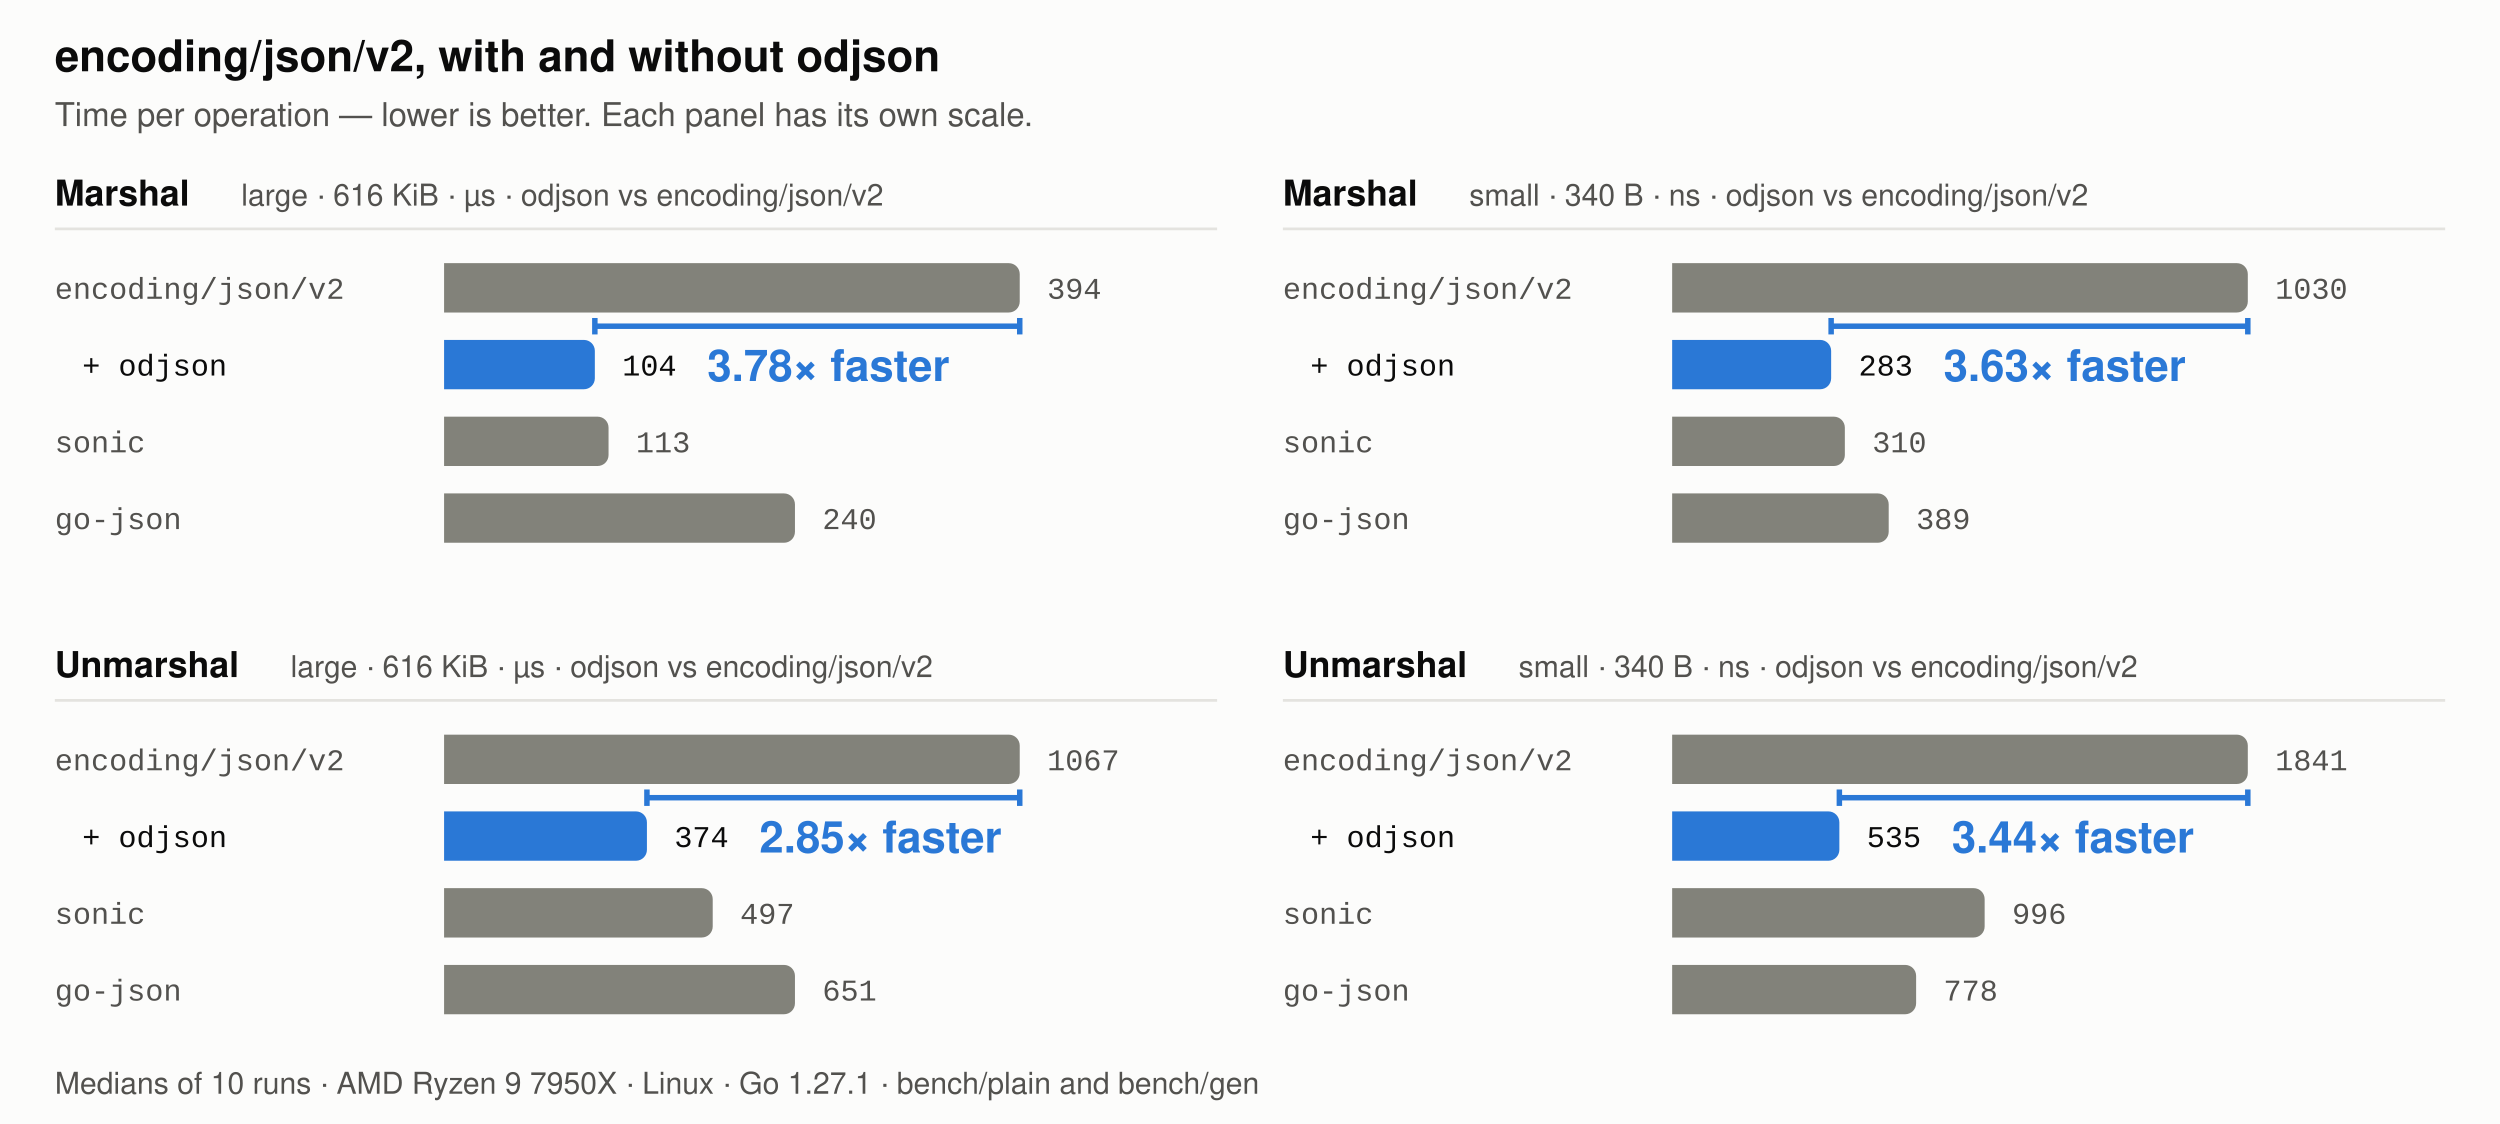
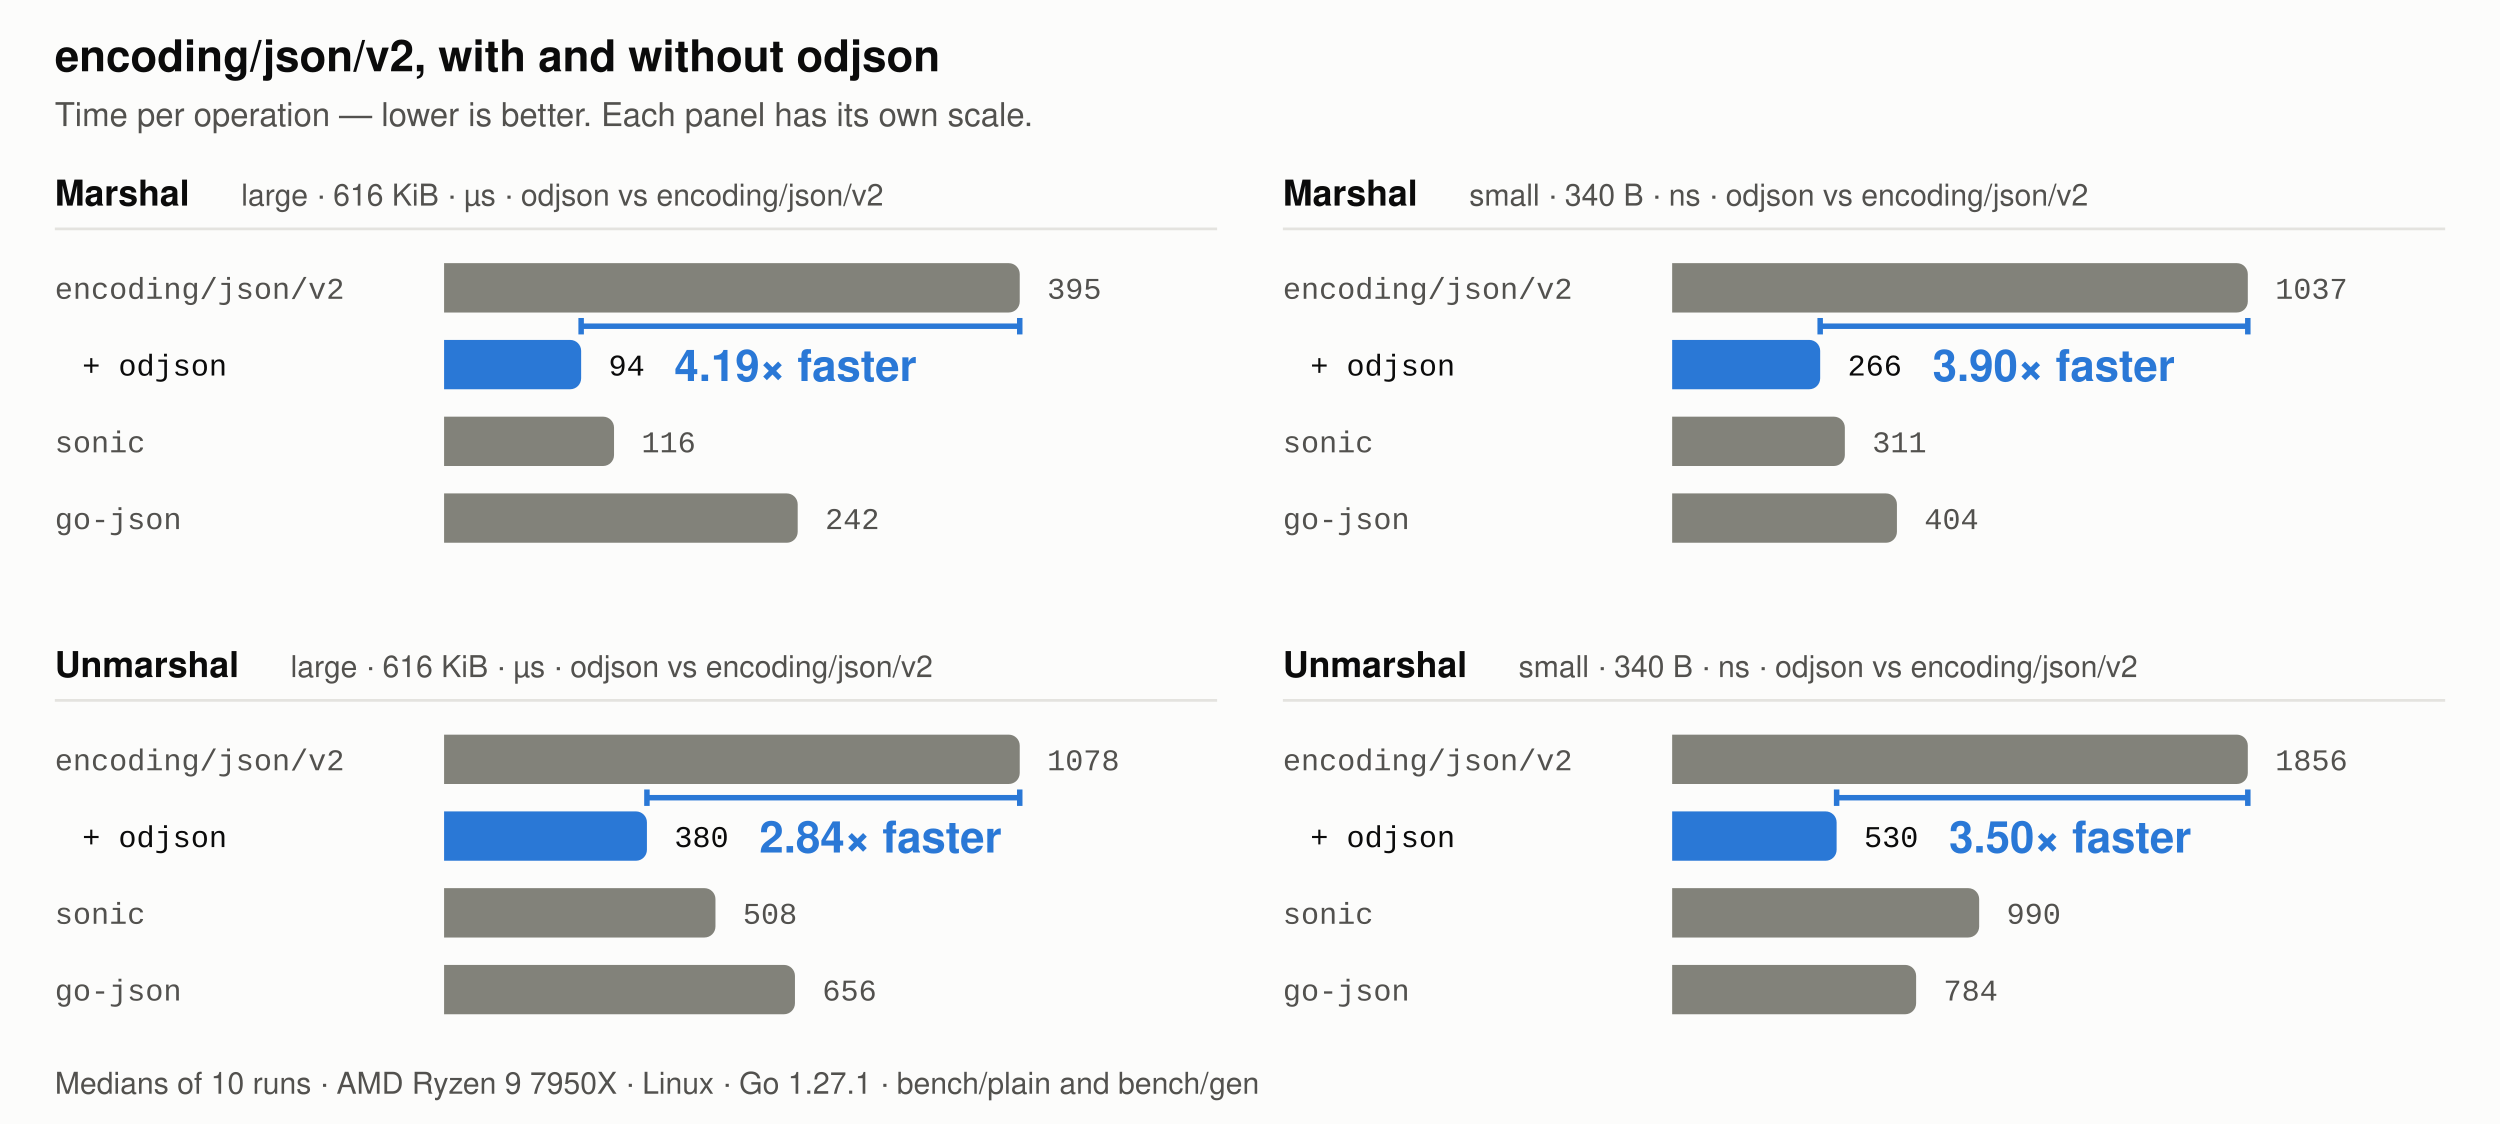
- <svg xmlns="http://www.w3.org/2000/svg" width="912" height="410" viewBox="0 0 912 410" role="img" aria-label="Benchmark comparison, lower is better. Marshal large · 616 KiB: encoding/json/v2 394 µs, + odjson 104 µs, sonic 113 µs, go-json 240 µs. Marshal small · 340 B: encoding/json/v2 1030 ns, + odjson 283 ns, sonic 310 ns, go-json 389 ns. Unmarshal large · 616 KiB: encoding/json/v2 1067 µs, + odjson 374 µs, sonic 497 µs, go-json 651 µs. Unmarshal small · 340 B: encoding/json/v2 1841 ns, + odjson 535 ns, sonic 996 ns, go-json 778 ns.">
+ <svg xmlns="http://www.w3.org/2000/svg" width="912" height="410" viewBox="0 0 912 410" role="img" aria-label="Benchmark comparison, lower is better. Marshal large · 616 KiB: encoding/json/v2 395 µs, + odjson 94 µs, sonic 116 µs, go-json 242 µs. Marshal small · 340 B: encoding/json/v2 1037 ns, + odjson 266 ns, sonic 311 ns, go-json 404 ns. Unmarshal large · 616 KiB: encoding/json/v2 1078 µs, + odjson 380 µs, sonic 508 µs, go-json 656 µs. Unmarshal small · 340 B: encoding/json/v2 1856 ns, + odjson 530 ns, sonic 990 ns, go-json 784 ns.">
  <style>
text{font-family:-apple-system,BlinkMacSystemFont,"Segoe UI",Helvetica,Arial,sans-serif}
.mono{font-family:ui-monospace,SFMono-Regular,Menlo,Consolas,"Liberation Mono",monospace}
.t1{fill:#0b0b0b}.t2{fill:#52514e}
</style>
  <rect width="912" height="410" fill="#fcfcfb" />
  <text class="t1" x="20" y="26" font-size="16" font-weight="600">encoding/json/v2, with and without odjson</text>
  <text class="t2" x="20" y="46" font-size="12">Time per operation — lower is better. Each panel has its own scale.</text>
  <text class="t1" x="20" y="75" font-size="13" font-weight="600">Marshal</text>
  <text class="t2" x="88" y="75" font-size="11">large · 616 KiB · µs · odjson vs encoding/json/v2</text>
  <rect x="20" y="83" width="424" height="1" fill="#e4e3df" />
  <text class="mono t2" x="20" y="109" font-size="11">encoding/json/v2</text>
  <path d="M162 96 h206 a4 4 0 0 1 4 4 v10 a4 4 0 0 1 -4 4 h-206 z" fill="#82827a" />
-   <text class="mono t2" x="382" y="109" font-size="11">394</text>
+   <text class="mono t2" x="382" y="109" font-size="11">395</text>
  <text class="mono t1" x="30" y="137" font-size="11">+ odjson</text>
-   <path d="M162 124 h51 a4 4 0 0 1 4 4 v10 a4 4 0 0 1 -4 4 h-51 z" fill="#2a78d6" />
-   <text class="mono t1" x="227" y="137" font-size="11">104</text>
-   <path d="M217 116 v6 m0 -3 H372 m0 -3 v6" stroke="#2a78d6" stroke-width="2" fill="none" />
-   <text x="258" y="139" font-size="16" font-weight="700" fill="#2a78d6">3.78× faster</text>
+   <path d="M162 124 h46 a4 4 0 0 1 4 4 v10 a4 4 0 0 1 -4 4 h-46 z" fill="#2a78d6" />
+   <text class="mono t1" x="222" y="137" font-size="11">94</text>
+   <path d="M212 116 v6 m0 -3 H372 m0 -3 v6" stroke="#2a78d6" stroke-width="2" fill="none" />
+   <text x="246" y="139" font-size="16" font-weight="700" fill="#2a78d6">4.19× faster</text>
  <text class="mono t2" x="20" y="165" font-size="11">sonic</text>
-   <path d="M162 152 h56 a4 4 0 0 1 4 4 v10 a4 4 0 0 1 -4 4 h-56 z" fill="#82827a" />
-   <text class="mono t2" x="232" y="165" font-size="11">113</text>
+   <path d="M162 152 h58 a4 4 0 0 1 4 4 v10 a4 4 0 0 1 -4 4 h-58 z" fill="#82827a" />
+   <text class="mono t2" x="234" y="165" font-size="11">116</text>
  <text class="mono t2" x="20" y="193" font-size="11">go-json</text>
-   <path d="M162 180 h124 a4 4 0 0 1 4 4 v10 a4 4 0 0 1 -4 4 h-124 z" fill="#82827a" />
-   <text class="mono t2" x="300" y="193" font-size="11">240</text>
+   <path d="M162 180 h125 a4 4 0 0 1 4 4 v10 a4 4 0 0 1 -4 4 h-125 z" fill="#82827a" />
+   <text class="mono t2" x="301" y="193" font-size="11">242</text>
  <text class="t1" x="468" y="75" font-size="13" font-weight="600">Marshal</text>
  <text class="t2" x="536" y="75" font-size="11">small · 340 B · ns · odjson vs encoding/json/v2</text>
  <rect x="468" y="83" width="424" height="1" fill="#e4e3df" />
  <text class="mono t2" x="468" y="109" font-size="11">encoding/json/v2</text>
  <path d="M610 96 h206 a4 4 0 0 1 4 4 v10 a4 4 0 0 1 -4 4 h-206 z" fill="#82827a" />
-   <text class="mono t2" x="830" y="109" font-size="11">1030</text>
+   <text class="mono t2" x="830" y="109" font-size="11">1037</text>
  <text class="mono t1" x="478" y="137" font-size="11">+ odjson</text>
-   <path d="M610 124 h54 a4 4 0 0 1 4 4 v10 a4 4 0 0 1 -4 4 h-54 z" fill="#2a78d6" />
-   <text class="mono t1" x="678" y="137" font-size="11">283</text>
-   <path d="M668 116 v6 m0 -3 H820 m0 -3 v6" stroke="#2a78d6" stroke-width="2" fill="none" />
-   <text x="709" y="139" font-size="16" font-weight="700" fill="#2a78d6">3.63× faster</text>
+   <path d="M610 124 h50 a4 4 0 0 1 4 4 v10 a4 4 0 0 1 -4 4 h-50 z" fill="#2a78d6" />
+   <text class="mono t1" x="674" y="137" font-size="11">266</text>
+   <path d="M664 116 v6 m0 -3 H820 m0 -3 v6" stroke="#2a78d6" stroke-width="2" fill="none" />
+   <text x="705" y="139" font-size="16" font-weight="700" fill="#2a78d6">3.90× faster</text>
  <text class="mono t2" x="468" y="165" font-size="11">sonic</text>
  <path d="M610 152 h59 a4 4 0 0 1 4 4 v10 a4 4 0 0 1 -4 4 h-59 z" fill="#82827a" />
-   <text class="mono t2" x="683" y="165" font-size="11">310</text>
+   <text class="mono t2" x="683" y="165" font-size="11">311</text>
  <text class="mono t2" x="468" y="193" font-size="11">go-json</text>
-   <path d="M610 180 h75 a4 4 0 0 1 4 4 v10 a4 4 0 0 1 -4 4 h-75 z" fill="#82827a" />
-   <text class="mono t2" x="699" y="193" font-size="11">389</text>
+   <path d="M610 180 h78 a4 4 0 0 1 4 4 v10 a4 4 0 0 1 -4 4 h-78 z" fill="#82827a" />
+   <text class="mono t2" x="702" y="193" font-size="11">404</text>
  <text class="t1" x="20" y="247" font-size="13" font-weight="600">Unmarshal</text>
  <text class="t2" x="106" y="247" font-size="11">large · 616 KiB · µs · odjson vs encoding/json/v2</text>
  <rect x="20" y="255" width="424" height="1" fill="#e4e3df" />
  <text class="mono t2" x="20" y="281" font-size="11">encoding/json/v2</text>
  <path d="M162 268 h206 a4 4 0 0 1 4 4 v10 a4 4 0 0 1 -4 4 h-206 z" fill="#82827a" />
-   <text class="mono t2" x="382" y="281" font-size="11">1067</text>
+   <text class="mono t2" x="382" y="281" font-size="11">1078</text>
  <text class="mono t1" x="30" y="309" font-size="11">+ odjson</text>
  <path d="M162 296 h70 a4 4 0 0 1 4 4 v10 a4 4 0 0 1 -4 4 h-70 z" fill="#2a78d6" />
-   <text class="mono t1" x="246" y="309" font-size="11">374</text>
+   <text class="mono t1" x="246" y="309" font-size="11">380</text>
  <path d="M236 288 v6 m0 -3 H372 m0 -3 v6" stroke="#2a78d6" stroke-width="2" fill="none" />
-   <text x="277" y="311" font-size="16" font-weight="700" fill="#2a78d6">2.85× faster</text>
+   <text x="277" y="311" font-size="16" font-weight="700" fill="#2a78d6">2.84× faster</text>
  <text class="mono t2" x="20" y="337" font-size="11">sonic</text>
-   <path d="M162 324 h94 a4 4 0 0 1 4 4 v10 a4 4 0 0 1 -4 4 h-94 z" fill="#82827a" />
-   <text class="mono t2" x="270" y="337" font-size="11">497</text>
+   <path d="M162 324 h95 a4 4 0 0 1 4 4 v10 a4 4 0 0 1 -4 4 h-95 z" fill="#82827a" />
+   <text class="mono t2" x="271" y="337" font-size="11">508</text>
  <text class="mono t2" x="20" y="365" font-size="11">go-json</text>
  <path d="M162 352 h124 a4 4 0 0 1 4 4 v10 a4 4 0 0 1 -4 4 h-124 z" fill="#82827a" />
-   <text class="mono t2" x="300" y="365" font-size="11">651</text>
+   <text class="mono t2" x="300" y="365" font-size="11">656</text>
  <text class="t1" x="468" y="247" font-size="13" font-weight="600">Unmarshal</text>
  <text class="t2" x="554" y="247" font-size="11">small · 340 B · ns · odjson vs encoding/json/v2</text>
  <rect x="468" y="255" width="424" height="1" fill="#e4e3df" />
  <text class="mono t2" x="468" y="281" font-size="11">encoding/json/v2</text>
  <path d="M610 268 h206 a4 4 0 0 1 4 4 v10 a4 4 0 0 1 -4 4 h-206 z" fill="#82827a" />
-   <text class="mono t2" x="830" y="281" font-size="11">1841</text>
+   <text class="mono t2" x="830" y="281" font-size="11">1856</text>
  <text class="mono t1" x="478" y="309" font-size="11">+ odjson</text>
-   <path d="M610 296 h57 a4 4 0 0 1 4 4 v10 a4 4 0 0 1 -4 4 h-57 z" fill="#2a78d6" />
-   <text class="mono t1" x="681" y="309" font-size="11">535</text>
-   <path d="M671 288 v6 m0 -3 H820 m0 -3 v6" stroke="#2a78d6" stroke-width="2" fill="none" />
-   <text x="712" y="311" font-size="16" font-weight="700" fill="#2a78d6">3.44× faster</text>
+   <path d="M610 296 h56 a4 4 0 0 1 4 4 v10 a4 4 0 0 1 -4 4 h-56 z" fill="#2a78d6" />
+   <text class="mono t1" x="680" y="309" font-size="11">530</text>
+   <path d="M670 288 v6 m0 -3 H820 m0 -3 v6" stroke="#2a78d6" stroke-width="2" fill="none" />
+   <text x="711" y="311" font-size="16" font-weight="700" fill="#2a78d6">3.50× faster</text>
  <text class="mono t2" x="468" y="337" font-size="11">sonic</text>
-   <path d="M610 324 h110 a4 4 0 0 1 4 4 v10 a4 4 0 0 1 -4 4 h-110 z" fill="#82827a" />
-   <text class="mono t2" x="734" y="337" font-size="11">996</text>
+   <path d="M610 324 h108 a4 4 0 0 1 4 4 v10 a4 4 0 0 1 -4 4 h-108 z" fill="#82827a" />
+   <text class="mono t2" x="732" y="337" font-size="11">990</text>
  <text class="mono t2" x="468" y="365" font-size="11">go-json</text>
  <path d="M610 352 h85 a4 4 0 0 1 4 4 v10 a4 4 0 0 1 -4 4 h-85 z" fill="#82827a" />
-   <text class="mono t2" x="709" y="365" font-size="11">778</text>
+   <text class="mono t2" x="709" y="365" font-size="11">784</text>
  <text class="t2" x="20" y="399" font-size="11">Medians of 10 runs · AMD Ryzen 9 7950X · Linux · Go 1.27.1 · bench/plain and bench/gen</text>
</svg>
